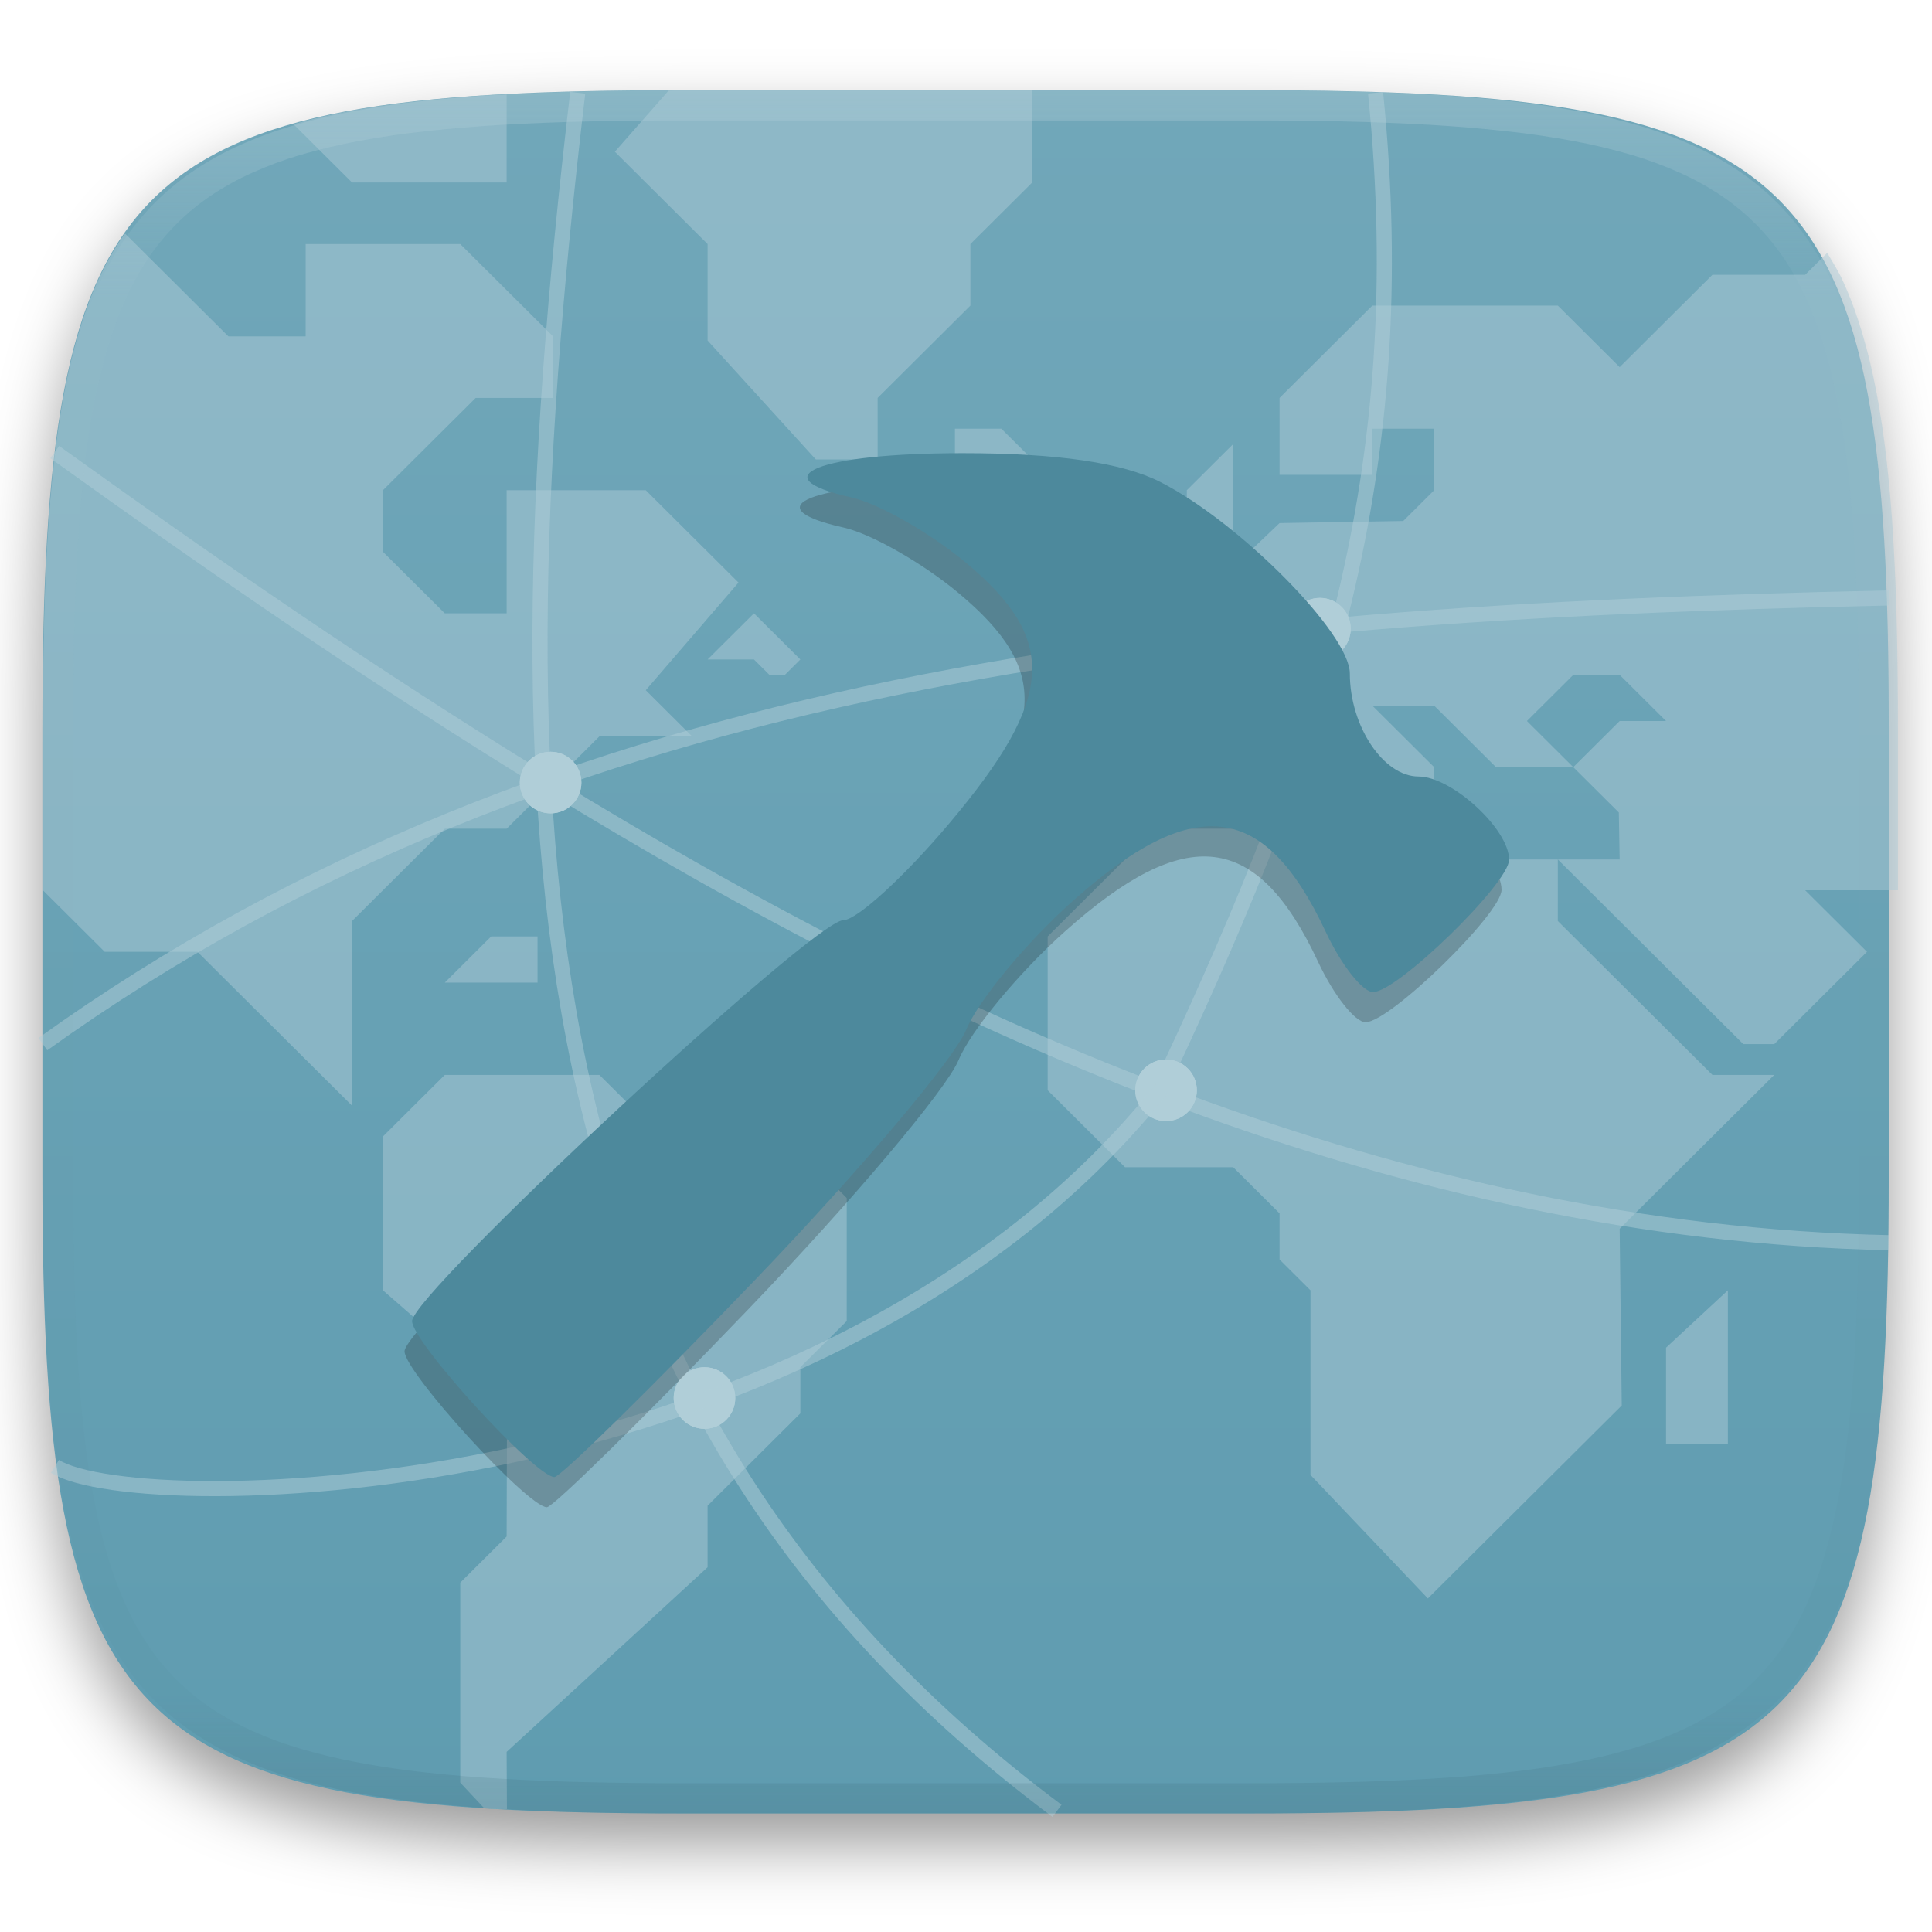
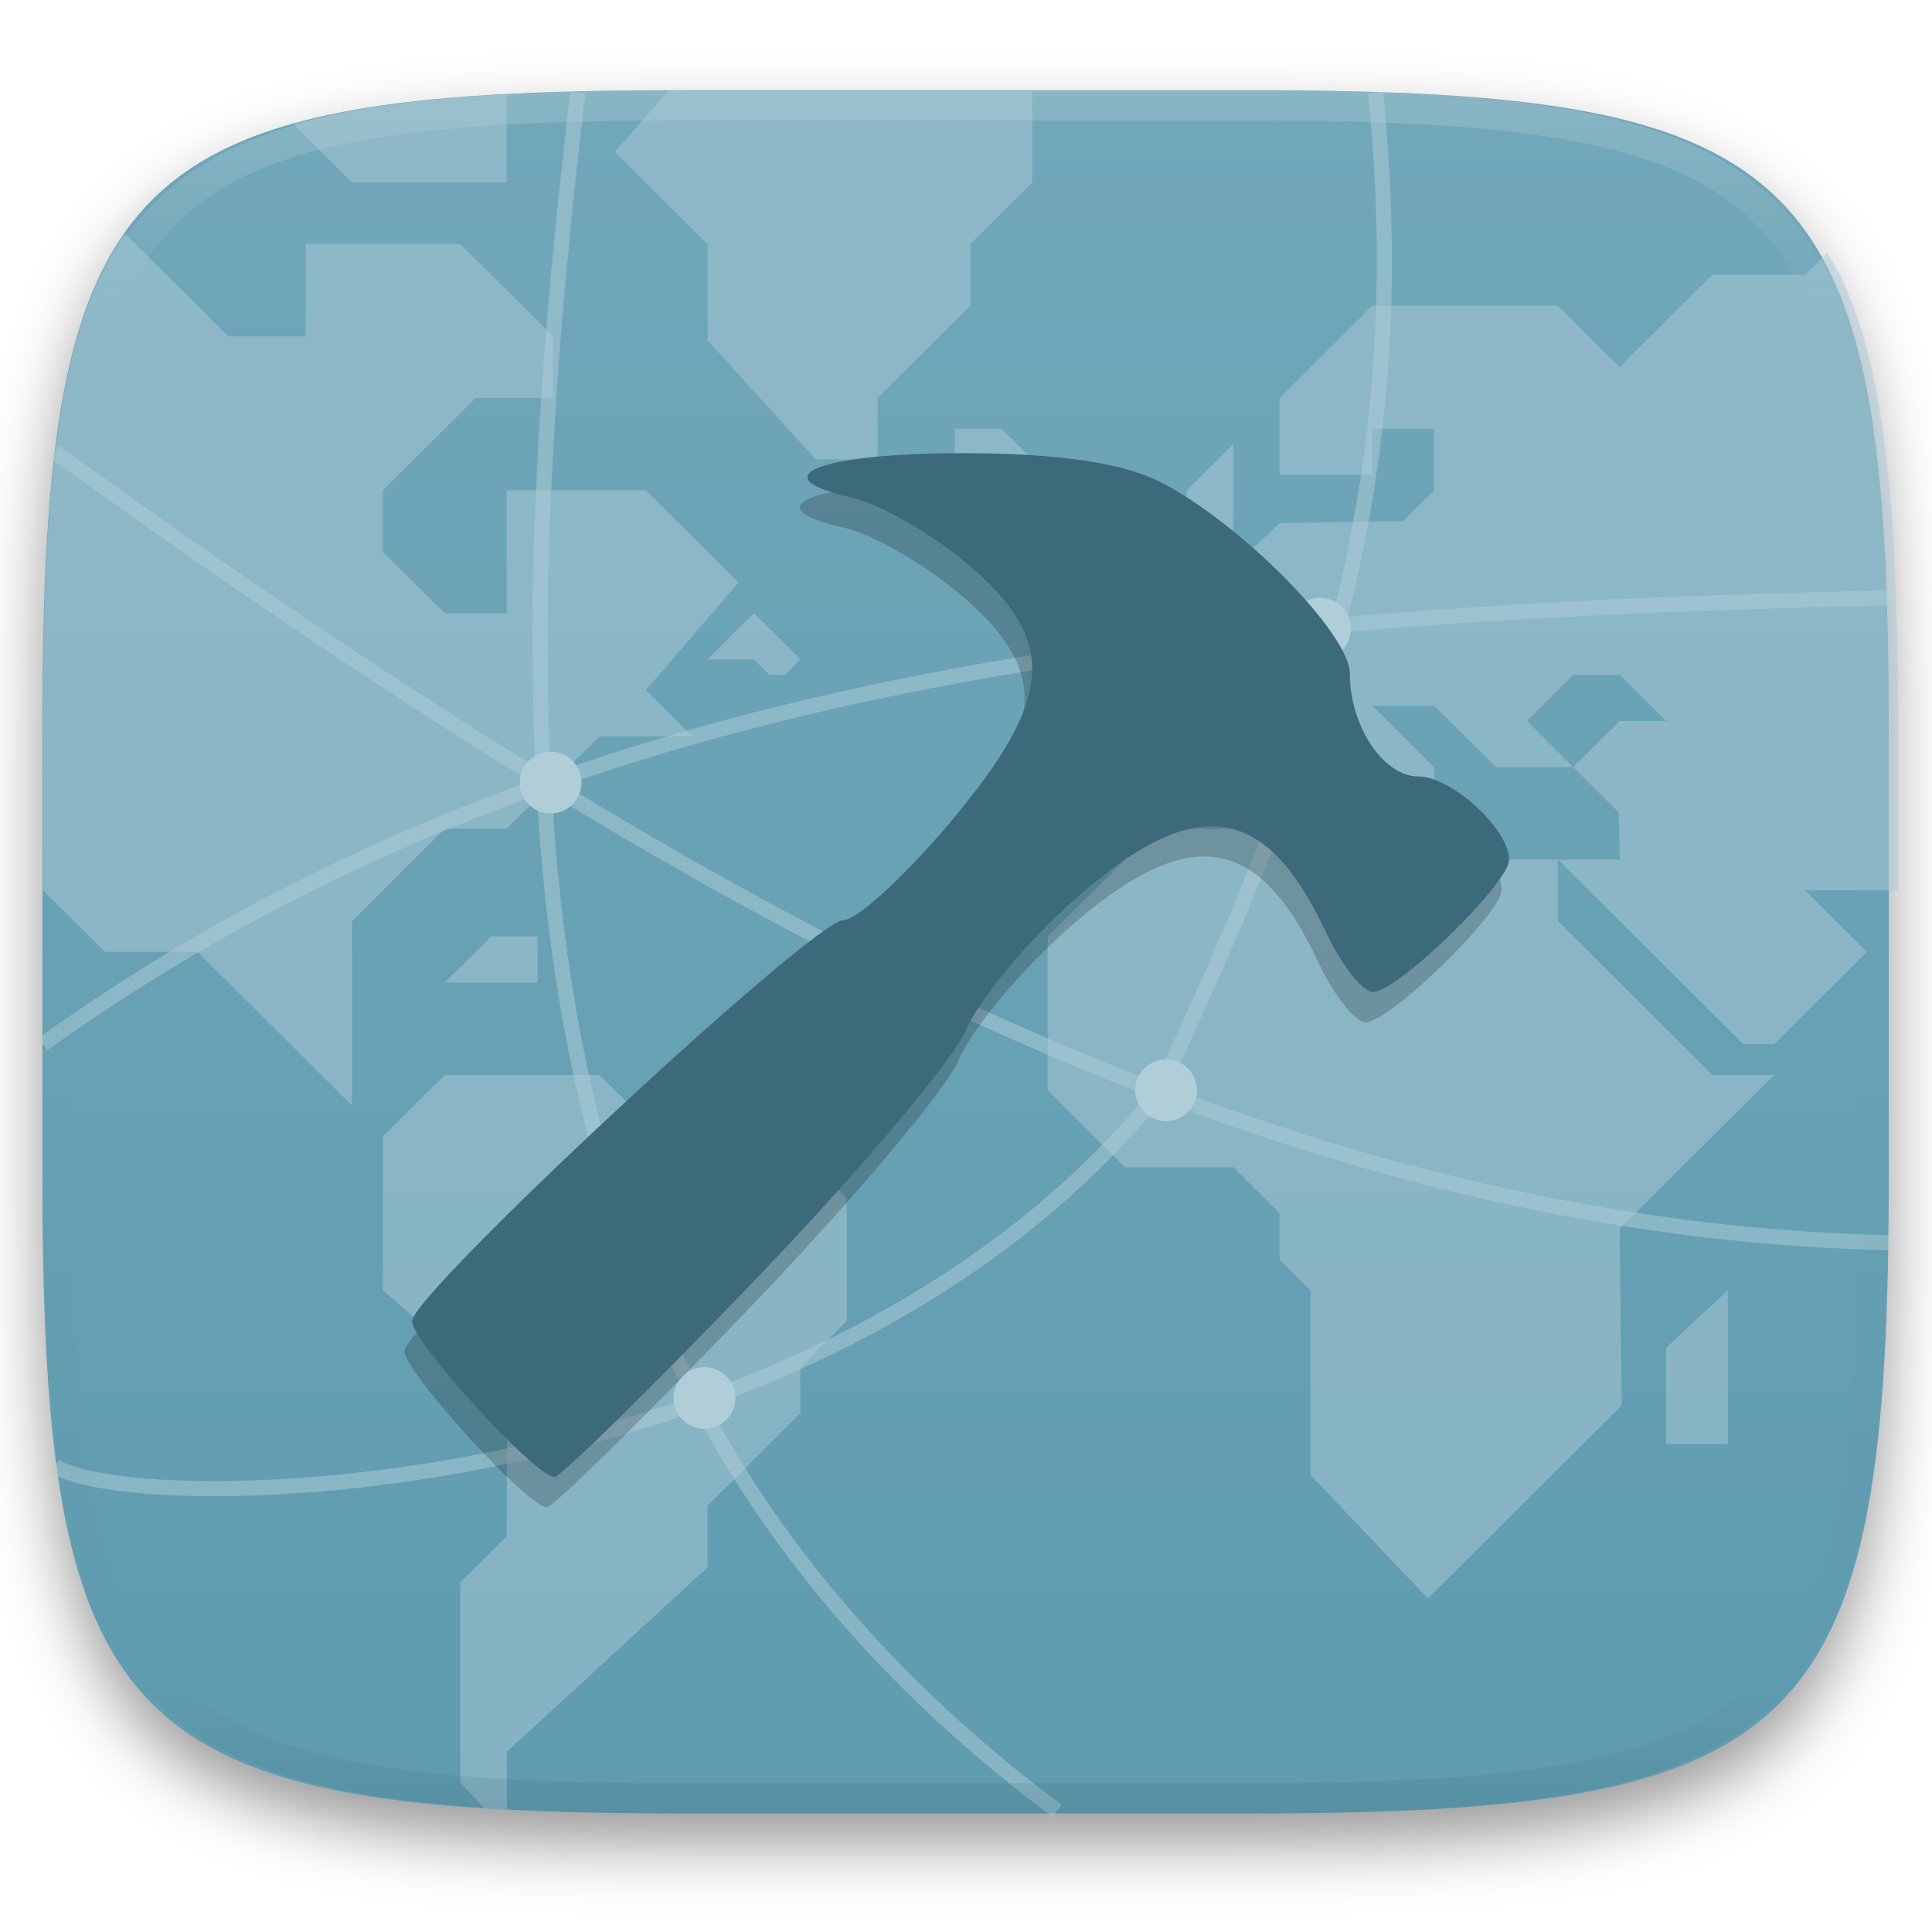
<svg xmlns="http://www.w3.org/2000/svg" style="isolation:isolate" width="256" height="256" viewBox="0 0 256 256">
  <defs>
    <filter id="Jsk6BBpuo12753buVg8w8APN5ZPKFDED" width="400%" height="400%" x="-200%" y="-200%" color-interpolation-filters="sRGB" filterUnits="objectBoundingBox">
      <feGaussianBlur in="SourceGraphic" stdDeviation="4.294" />
      <feOffset dx="0" dy="4" result="pf_100_offsetBlur" />
      <feFlood flood-opacity=".4" />
      <feComposite in2="pf_100_offsetBlur" operator="in" result="pf_100_dropShadow" />
      <feBlend in="SourceGraphic" in2="pf_100_dropShadow" mode="normal" />
    </filter>
  </defs>
  <g filter="url(#Jsk6BBpuo12753buVg8w8APN5ZPKFDED)">
    <linearGradient id="_lgradient_7" x1=".5" x2=".5" y1="0" y2="1" gradientTransform="matrix(244.6483,0,0,228.3384,5.619191,11.9516)" gradientUnits="userSpaceOnUse">
      <stop offset="0%" style="stop-color:#71a7b9" />
      <stop offset="100%" style="stop-color:#5f9cb0" />
    </linearGradient>
    <path fill="url(#_lgradient_7)" d="M 165.628 11.952 C 239.684 11.952 250.268 22.509 250.268 96.495 L 250.268 155.746 C 250.268 229.733 239.684 240.29 165.628 240.29 L 90.259 240.29 C 16.203 240.29 5.619 229.733 5.619 155.746 L 5.619 96.495 C 5.619 22.509 16.203 11.952 90.259 11.952 L 165.628 11.952 Z" />
  </g>
  <g>
    <path fill="#accbd6" fill-opacity=".5" d="M 64.121 239.56 C 64.671 239.596 65.142 239.658 65.702 239.691 C 66.137 239.716 66.729 239.702 67.17 239.726 L 67.131 232.134 L 93.76 207.669 L 93.76 199.513 L 106.05 187.28 L 106.05 181.165 L 112.194 175.048 L 112.194 158.739 L 104.001 150.583 L 87.614 150.583 L 79.421 142.429 L 58.938 142.429 L 50.743 150.583 L 50.743 170.972 L 67.186 185.312 L 67.131 203.591 L 60.987 209.708 L 60.987 236.21 L 64.121 239.56 L 64.121 239.56 Z" />
    <path fill="#accbd6" fill-opacity=".5" d="M 99.904 81.267 L 93.76 87.384 L 99.904 87.384 L 101.953 89.423 L 104.001 89.423 L 106.05 87.384 L 99.904 81.267 L 99.904 81.267 Z" />
    <path fill="#accbd6" fill-opacity=".5" d="M 177.742 109.809 L 153.162 109.809 L 138.824 124.08 L 138.824 144.468 L 149.065 154.662 L 163.404 154.662 L 169.549 160.778 L 169.549 166.894 L 173.646 170.971 L 173.646 195.436 L 189.202 211.801 L 214.89 186.234 L 214.613 162.816 L 235.097 142.429 L 226.903 142.429 L 206.42 122.042 L 206.42 113.887 L 181.839 113.887 L 177.742 109.809 L 177.742 109.809 Z" />
    <path fill="#accbd6" fill-opacity=".5" d="M 251.484 117.964 L 251.484 96.493 C 251.484 87.245 251.317 78.988 250.881 71.618 C 250.683 68.144 250.393 64.676 250.012 61.218 C 249.646 57.964 249.2 54.92 248.66 52.071 C 248.12 49.223 247.486 46.57 246.746 44.101 C 246.007 41.632 245.161 39.345 244.195 37.23 C 243.581 35.883 242.83 34.719 242.115 33.507 L 239.193 36.415 L 226.903 36.415 L 214.613 48.648 L 206.42 40.493 L 181.84 40.493 L 169.55 52.726 L 169.55 62.919 L 181.84 62.919 L 181.84 56.802 L 190.033 56.802 L 190.033 64.958 L 185.935 69.034 L 169.55 69.31 L 163.404 75.151 L 155.211 75.151 L 155.211 83.306 L 149.065 89.423 L 149.065 101.653 L 161.355 101.653 L 169.55 93.499 L 177.743 93.499 L 177.743 97.577 L 185.935 105.732 L 190.033 105.732 L 190.033 101.653 L 181.84 93.499 L 190.033 93.499 L 198.225 101.653 L 208.467 101.653 L 202.323 95.538 L 208.467 89.423 L 214.613 89.423 L 220.757 95.538 L 214.613 95.538 L 208.467 101.653 L 214.501 107.659 L 214.613 113.886 L 206.42 113.886 L 231.001 138.351 L 235.096 138.351 L 239.193 134.275 L 247.386 126.118 L 239.193 117.964 L 251.484 117.964 L 251.484 117.964 Z" />
    <path fill="#accbd6" fill-opacity=".5" d="M 157.259 71.073 L 157.259 64.957 L 163.404 58.841 L 163.404 71.073 L 157.259 71.073 L 157.259 71.073 Z" />
    <path fill="#accbd6" fill-opacity=".5" d="M 220.758 191.359 L 220.758 178.575 L 228.952 170.971 L 228.952 191.359 L 220.758 191.359 L 220.758 191.359 Z" />
    <path fill="#accbd6" fill-opacity=".5" d="M 136.775 11.95 L 90.718 11.95 C 89.929 11.95 89.37 11.999 88.595 12.001 L 81.47 20.105 L 93.76 32.337 L 93.76 45.12 L 108.099 60.88 L 116.292 60.88 L 116.292 52.726 L 128.582 40.493 L 128.582 32.337 L 136.775 24.183 L 136.775 11.95 L 136.775 11.95 Z" />
    <path fill="#accbd6" fill-opacity=".5" d="M 126.533 56.802 L 132.679 56.802 L 138.824 62.918 L 126.533 62.918 L 126.533 56.802 L 126.533 56.802 Z" />
    <path fill="#accbd6" fill-opacity=".5" d="M 71.228 124.08 L 65.083 124.08 L 58.937 130.197 L 71.228 130.197 L 71.228 124.08 L 71.228 124.08 Z" />
    <path fill="#accbd6" fill-opacity=".5" d="M 16.585 30.96 C 16.478 31.112 16.34 31.228 16.235 31.382 C 14.982 33.235 13.89 35.192 12.968 37.23 C 12.003 39.345 11.157 41.632 10.417 44.101 C 9.677 46.57 9.044 49.223 8.504 52.071 C 7.964 54.92 7.518 57.964 7.152 61.218 C 6.771 64.676 6.481 68.144 6.282 71.618 C 5.846 78.988 5.68 87.245 5.68 96.493 L 5.68 117.964 L 13.873 126.118 L 26.163 126.118 L 46.648 146.507 L 46.648 122.042 L 58.938 109.81 L 67.131 109.81 L 79.421 97.577 L 91.711 97.577 L 85.567 91.46 L 97.857 77.191 L 85.567 64.958 L 67.131 64.958 L 67.131 81.267 L 58.938 81.267 L 50.743 73.112 L 50.743 64.958 L 63.034 52.726 L 73.277 52.726 L 73.277 44.569 L 60.987 32.337 L 40.502 32.337 L 40.502 44.569 L 30.26 44.569 L 16.585 30.96 L 16.585 30.96 Z M 67.131 12.515 C 66.702 12.538 66.126 12.523 65.702 12.548 C 61.997 12.765 58.513 13.048 55.241 13.411 C 51.969 13.775 48.907 14.219 46.042 14.755 C 43.631 15.212 41.242 15.779 38.883 16.454 L 46.648 24.183 L 67.131 24.183 L 67.131 12.515 L 67.131 12.515 Z" />
  </g>
  <g>
    <circle fill="#b0ced8" cx="72.959" cy="103.694" r="4.078" vector-effect="non-scaling-stroke" />
    <circle fill="#b0ced8" cx="93.346" cy="185.244" r="4.078" vector-effect="non-scaling-stroke" />
    <circle fill="#b0ced8" cx="154.509" cy="144.469" r="4.078" vector-effect="non-scaling-stroke" />
    <circle fill="#b0ced8" cx="174.896" cy="83.306" r="4.078" vector-effect="non-scaling-stroke" />
    <g opacity=".5">
      <path fill="none" stroke="#b0ced8" stroke-width="2" d="M 5.68 138.353 C 74.095 89.264 156.548 81.268 250.33 79.229 M 7.252 59.908 C 28.225 74.956 48.945 89.292 72.478 103.741 C 125.712 136.425 185.297 163.252 250.33 164.665 M 155.018 141.411 C 175.115 98.334 187.385 62.815 182.27 12.294 M 140.057 239.946 C 70.119 187.607 64.499 114.679 76.551 12.294" vector-effect="non-scaling-stroke" />
    </g>
    <circle fill="#b0ced8" cx="72.959" cy="103.694" r="4.078" vector-effect="non-scaling-stroke" />
    <circle fill="#b0ced8" cx="93.346" cy="185.244" r="4.078" vector-effect="non-scaling-stroke" />
    <circle fill="#b0ced8" cx="154.509" cy="144.469" r="4.078" vector-effect="non-scaling-stroke" />
    <circle fill="#b0ced8" cx="174.896" cy="83.306" r="4.078" vector-effect="non-scaling-stroke" />
    <g opacity=".5">
      <path fill="none" stroke="#b0ced8" stroke-width="2" d="M 153.937 144.278 C 109.541 199.827 18.459 201.298 7.278 194.301" vector-effect="non-scaling-stroke" />
    </g>
  </g>
  <g opacity=".2">
    <path d="M 99.027 173.62 C 112.813 159.269 125.409 144.348 127.018 140.463 C 128.626 136.579 134.97 128.908 141.114 123.418 C 157.197 109.046 166.58 110.174 174.655 127.449 C 176.712 131.85 179.544 135.451 180.947 135.451 C 184.157 135.451 198.961 121.041 198.961 117.916 C 198.961 113.867 191.365 106.89 186.958 106.89 C 182.311 106.89 177.861 100.217 177.861 93.249 C 177.861 87.968 163.325 73.269 152.774 67.88 C 147.747 65.312 139.09 64.048 126.537 64.048 C 107.562 64.048 99.631 67.192 111.775 69.9 C 115.424 70.713 122.291 74.627 127.035 78.597 C 139.25 88.819 138.758 96.5 124.826 113.055 C 118.866 120.137 112.53 125.931 110.744 125.931 C 106.796 125.931 53.604 175.385 53.604 179.056 C 53.604 181.828 69.934 199.714 72.464 199.714 C 73.288 199.714 85.241 187.972 99.027 173.62 L 99.027 173.62 Z" />
  </g>
-   <path fill="#4d899c" d="M 100.027 169.62 C 113.813 155.269 126.409 140.348 128.018 136.463 C 129.626 132.579 135.97 124.908 142.114 119.418 C 158.197 105.046 167.58 106.174 175.655 123.449 C 177.712 127.85 180.544 131.451 181.947 131.451 C 185.157 131.451 199.961 117.041 199.961 113.916 C 199.961 109.867 192.365 102.89 187.958 102.89 C 183.311 102.89 178.861 96.217 178.861 89.249 C 178.861 83.968 164.325 69.269 153.774 63.88 C 148.747 61.312 140.09 60.048 127.537 60.048 C 108.562 60.048 100.631 63.192 112.775 65.9 C 116.424 66.713 123.291 70.627 128.035 74.597 C 140.25 84.819 139.758 92.5 125.826 109.055 C 119.866 116.137 113.53 121.931 111.744 121.931 C 107.796 121.931 54.604 171.385 54.604 175.056 C 54.604 177.828 70.934 195.714 73.464 195.714 C 74.288 195.714 86.241 183.972 100.027 169.62 L 100.027 169.62 Z" />
+   <path fill="#3c6a7a" d="M 100.027 169.62 C 113.813 155.269 126.409 140.348 128.018 136.463 C 129.626 132.579 135.97 124.908 142.114 119.418 C 158.197 105.046 167.58 106.174 175.655 123.449 C 177.712 127.85 180.544 131.451 181.947 131.451 C 185.157 131.451 199.961 117.041 199.961 113.916 C 199.961 109.867 192.365 102.89 187.958 102.89 C 183.311 102.89 178.861 96.217 178.861 89.249 C 178.861 83.968 164.325 69.269 153.774 63.88 C 148.747 61.312 140.09 60.048 127.537 60.048 C 108.562 60.048 100.631 63.192 112.775 65.9 C 116.424 66.713 123.291 70.627 128.035 74.597 C 140.25 84.819 139.758 92.5 125.826 109.055 C 119.866 116.137 113.53 121.931 111.744 121.931 C 107.796 121.931 54.604 171.385 54.604 175.056 C 54.604 177.828 70.934 195.714 73.464 195.714 C 74.288 195.714 86.241 183.972 100.027 169.62 L 100.027 169.62 Z" />
  <g opacity=".4">
    <linearGradient id="_lgradient_8" x1=".517" x2=".517" y1="0" y2="1" gradientTransform="matrix(244.65,0,0,228.34,5.68,11.95)" gradientUnits="userSpaceOnUse">
      <stop offset="0%" style="stop-color:#b0ced8" />
      <stop offset="12.5%" stop-opacity=".098" style="stop-color:#b0ced8" />
      <stop offset="92.5%" stop-opacity=".098" style="stop-color:#365f6d" />
      <stop offset="100%" stop-opacity=".498" style="stop-color:#365f6d" />
    </linearGradient>
    <path fill="url(#_lgradient_8)" fill-rule="evenodd" d="M 165.068 11.951 C 169.396 11.941 173.724 11.991 178.052 12.089 C 181.927 12.167 185.803 12.315 189.678 12.541 C 193.131 12.737 196.583 13.022 200.026 13.395 C 203.085 13.73 206.144 14.181 209.174 14.741 C 211.889 15.243 214.574 15.881 217.22 16.657 C 219.62 17.355 221.971 18.219 224.243 19.241 C 226.358 20.184 228.384 21.304 230.302 22.591 C 232.142 23.829 233.863 25.244 235.437 26.806 C 237.001 28.378 238.417 30.088 239.656 31.925 C 240.945 33.841 242.066 35.865 243.02 37.967 C 244.043 40.247 244.909 42.585 245.617 44.972 C 246.394 47.615 247.034 50.297 247.535 53.009 C 248.096 56.035 248.548 59.081 248.883 62.136 C 249.257 65.575 249.542 69.014 249.739 72.462 C 249.965 76.323 250.112 80.194 250.201 84.055 C 250.289 88.378 250.339 92.701 250.329 97.014 L 250.329 155.226 C 250.339 159.549 250.289 163.862 250.201 168.185 C 250.112 172.056 249.965 175.917 249.739 179.778 C 249.542 183.226 249.257 186.675 248.883 190.104 C 248.548 193.159 248.096 196.215 247.535 199.241 C 247.034 201.943 246.394 204.625 245.617 207.268 C 244.909 209.655 244.043 212.003 243.02 214.273 C 242.066 216.385 240.945 218.399 239.656 220.315 C 238.417 222.152 237.001 223.872 235.437 225.434 C 233.863 226.996 232.142 228.411 230.302 229.649 C 228.384 230.936 226.358 232.056 224.243 232.999 C 221.971 234.021 219.62 234.885 217.22 235.593 C 214.574 236.369 211.889 237.007 209.174 237.499 C 206.144 238.068 203.085 238.51 200.026 238.845 C 196.583 239.218 193.131 239.503 189.678 239.699 C 185.803 239.925 181.927 240.073 178.052 240.161 C 173.724 240.249 169.396 240.299 165.068 240.289 L 90.942 240.289 C 86.614 240.299 82.286 240.249 77.958 240.161 C 74.083 240.073 70.207 239.925 66.332 239.699 C 62.879 239.503 59.427 239.218 55.984 238.845 C 52.925 238.51 49.866 238.068 46.836 237.499 C 44.121 237.007 41.436 236.369 38.79 235.593 C 36.39 234.885 34.039 234.021 31.767 232.999 C 29.652 232.056 27.626 230.936 25.708 229.649 C 23.868 228.411 22.147 226.996 20.573 225.434 C 19.009 223.872 17.593 222.152 16.354 220.315 C 15.065 218.399 13.944 216.385 12.99 214.273 C 11.967 212.003 11.101 209.655 10.393 207.268 C 9.616 204.625 8.976 201.943 8.475 199.241 C 7.914 196.215 7.462 193.159 7.127 190.104 C 6.753 186.675 6.468 183.226 6.271 179.778 C 6.045 175.917 5.898 172.056 5.809 168.185 C 5.721 163.862 5.671 159.549 5.681 155.226 L 5.681 97.014 C 5.671 92.701 5.721 88.378 5.809 84.055 C 5.898 80.194 6.045 76.323 6.271 72.462 C 6.468 69.014 6.753 65.575 7.127 62.136 C 7.462 59.081 7.914 56.035 8.475 53.009 C 8.976 50.297 9.616 47.615 10.393 44.972 C 11.101 42.585 11.967 40.247 12.99 37.967 C 13.944 35.865 15.065 33.841 16.354 31.925 C 17.593 30.088 19.009 28.378 20.573 26.806 C 22.147 25.244 23.868 23.829 25.708 22.591 C 27.626 21.304 29.652 20.184 31.767 19.241 C 34.039 18.219 36.39 17.355 38.79 16.657 C 41.436 15.881 44.121 15.243 46.836 14.741 C 49.866 14.181 52.925 13.73 55.984 13.395 C 59.427 13.022 62.879 12.737 66.332 12.541 C 70.207 12.315 74.083 12.167 77.958 12.089 C 82.286 11.991 86.614 11.941 90.942 11.951 L 165.068 11.951 Z M 165.078 15.96 C 169.376 15.95 173.675 15.999 177.973 16.087 C 181.8 16.176 185.626 16.323 189.452 16.539 C 192.836 16.736 196.219 17.011 199.583 17.384 C 202.554 17.699 205.515 18.131 208.446 18.681 C 211.023 19.153 213.58 19.762 216.099 20.499 C 218.322 21.147 220.495 21.953 222.6 22.896 C 224.509 23.751 226.338 24.763 228.069 25.922 C 229.692 27.013 231.207 28.26 232.594 29.646 C 233.981 31.031 235.23 32.544 236.332 34.165 C 237.492 35.894 238.506 37.712 239.361 39.608 C 240.306 41.72 241.112 43.892 241.761 46.102 C 242.509 48.617 243.109 51.162 243.591 53.736 C 244.132 56.664 244.565 59.611 244.889 62.578 C 245.263 65.938 245.539 69.308 245.735 72.688 C 245.952 76.51 246.109 80.322 246.188 84.144 C 246.276 88.437 246.325 92.721 246.325 97.014 C 246.325 97.014 246.325 97.014 246.325 97.014 L 246.325 155.226 C 246.325 155.226 246.325 155.226 246.325 155.226 C 246.325 159.519 246.276 163.803 246.188 168.096 C 246.109 171.918 245.952 175.74 245.735 179.552 C 245.539 182.932 245.263 186.302 244.889 189.672 C 244.565 192.629 244.132 195.576 243.591 198.504 C 243.109 201.078 242.509 203.623 241.761 206.138 C 241.112 208.358 240.306 210.52 239.361 212.632 C 238.506 214.528 237.492 216.356 236.332 218.075 C 235.23 219.706 233.981 221.219 232.594 222.604 C 231.207 223.98 229.692 225.227 228.069 226.318 C 226.338 227.477 224.509 228.489 222.6 229.344 C 220.495 230.297 218.322 231.093 216.099 231.741 C 213.58 232.478 211.023 233.087 208.446 233.559 C 205.515 234.109 202.554 234.541 199.583 234.865 C 196.219 235.229 192.836 235.514 189.452 235.701 C 185.626 235.917 181.8 236.074 177.973 236.153 C 173.675 236.251 169.376 236.29 165.078 236.29 C 165.078 236.29 165.078 236.29 165.068 236.29 L 90.942 236.29 C 90.932 236.29 90.932 236.29 90.932 236.29 C 86.634 236.29 82.335 236.251 78.037 236.153 C 74.21 236.074 70.384 235.917 66.558 235.701 C 63.174 235.514 59.791 235.229 56.427 234.865 C 53.456 234.541 50.495 234.109 47.564 233.559 C 44.987 233.087 42.43 232.478 39.911 231.741 C 37.688 231.093 35.515 230.297 33.41 229.344 C 31.501 228.489 29.672 227.477 27.941 226.318 C 26.318 225.227 24.803 223.98 23.416 222.604 C 22.029 221.219 20.78 219.706 19.678 218.075 C 18.518 216.356 17.504 214.528 16.649 212.632 C 15.704 210.52 14.898 208.358 14.249 206.138 C 13.501 203.623 12.901 201.078 12.419 198.504 C 11.878 195.576 11.445 192.629 11.121 189.672 C 10.747 186.302 10.472 182.932 10.275 179.552 C 10.058 175.74 9.901 171.918 9.822 168.096 C 9.734 163.803 9.685 159.519 9.685 155.226 C 9.685 155.226 9.685 155.226 9.685 155.226 L 9.685 97.014 C 9.685 97.014 9.685 97.014 9.685 97.014 C 9.685 92.721 9.734 88.437 9.822 84.144 C 9.901 80.322 10.058 76.51 10.275 72.688 C 10.472 69.308 10.747 65.938 11.121 62.578 C 11.445 59.611 11.878 56.664 12.419 53.736 C 12.901 51.162 13.501 48.617 14.249 46.102 C 14.898 43.892 15.704 41.72 16.649 39.608 C 17.504 37.712 18.518 35.894 19.678 34.165 C 20.78 32.544 22.029 31.031 23.416 29.646 C 24.803 28.26 26.318 27.013 27.941 25.922 C 29.672 24.763 31.501 23.751 33.41 22.896 C 35.515 21.953 37.688 21.147 39.911 20.499 C 42.43 19.762 44.987 19.153 47.564 18.681 C 50.495 18.131 53.456 17.699 56.427 17.384 C 59.791 17.011 63.174 16.736 66.558 16.539 C 70.384 16.323 74.21 16.176 78.037 16.087 C 82.335 15.999 86.634 15.95 90.932 15.96 C 90.932 15.96 90.932 15.96 90.942 15.96 L 165.068 15.96 C 165.078 15.96 165.078 15.96 165.078 15.96 Z" />
  </g>
</svg>
